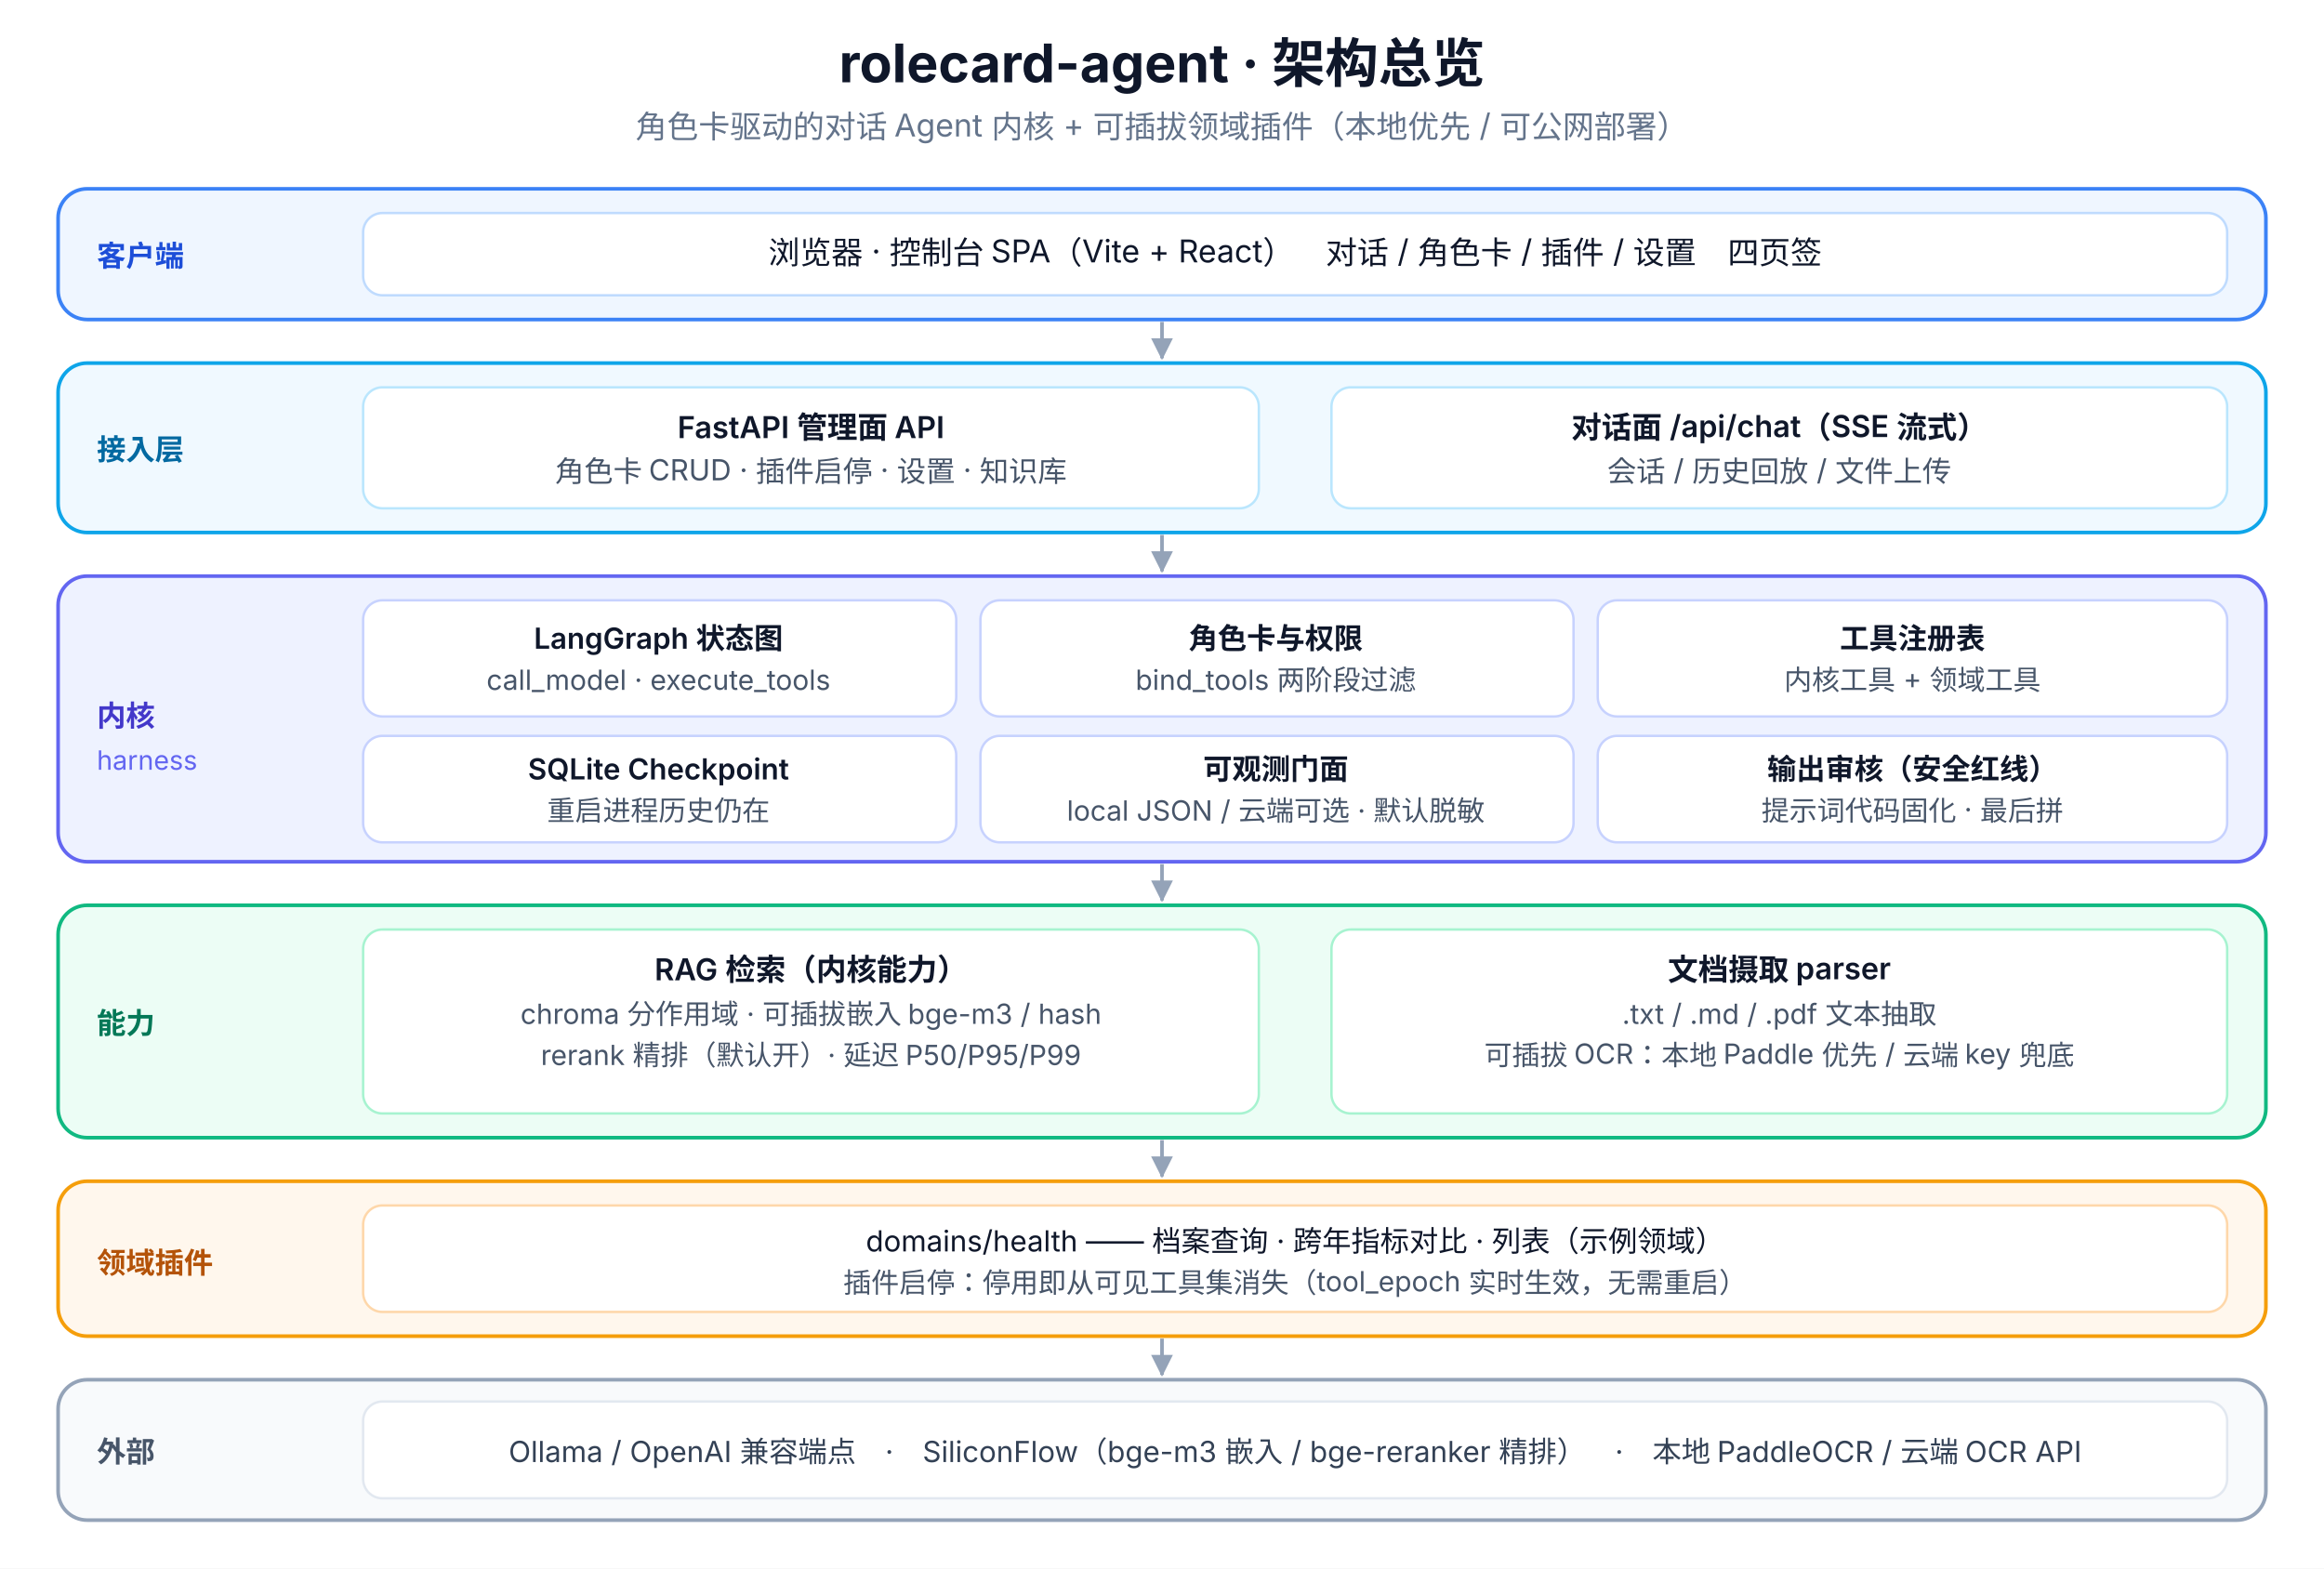
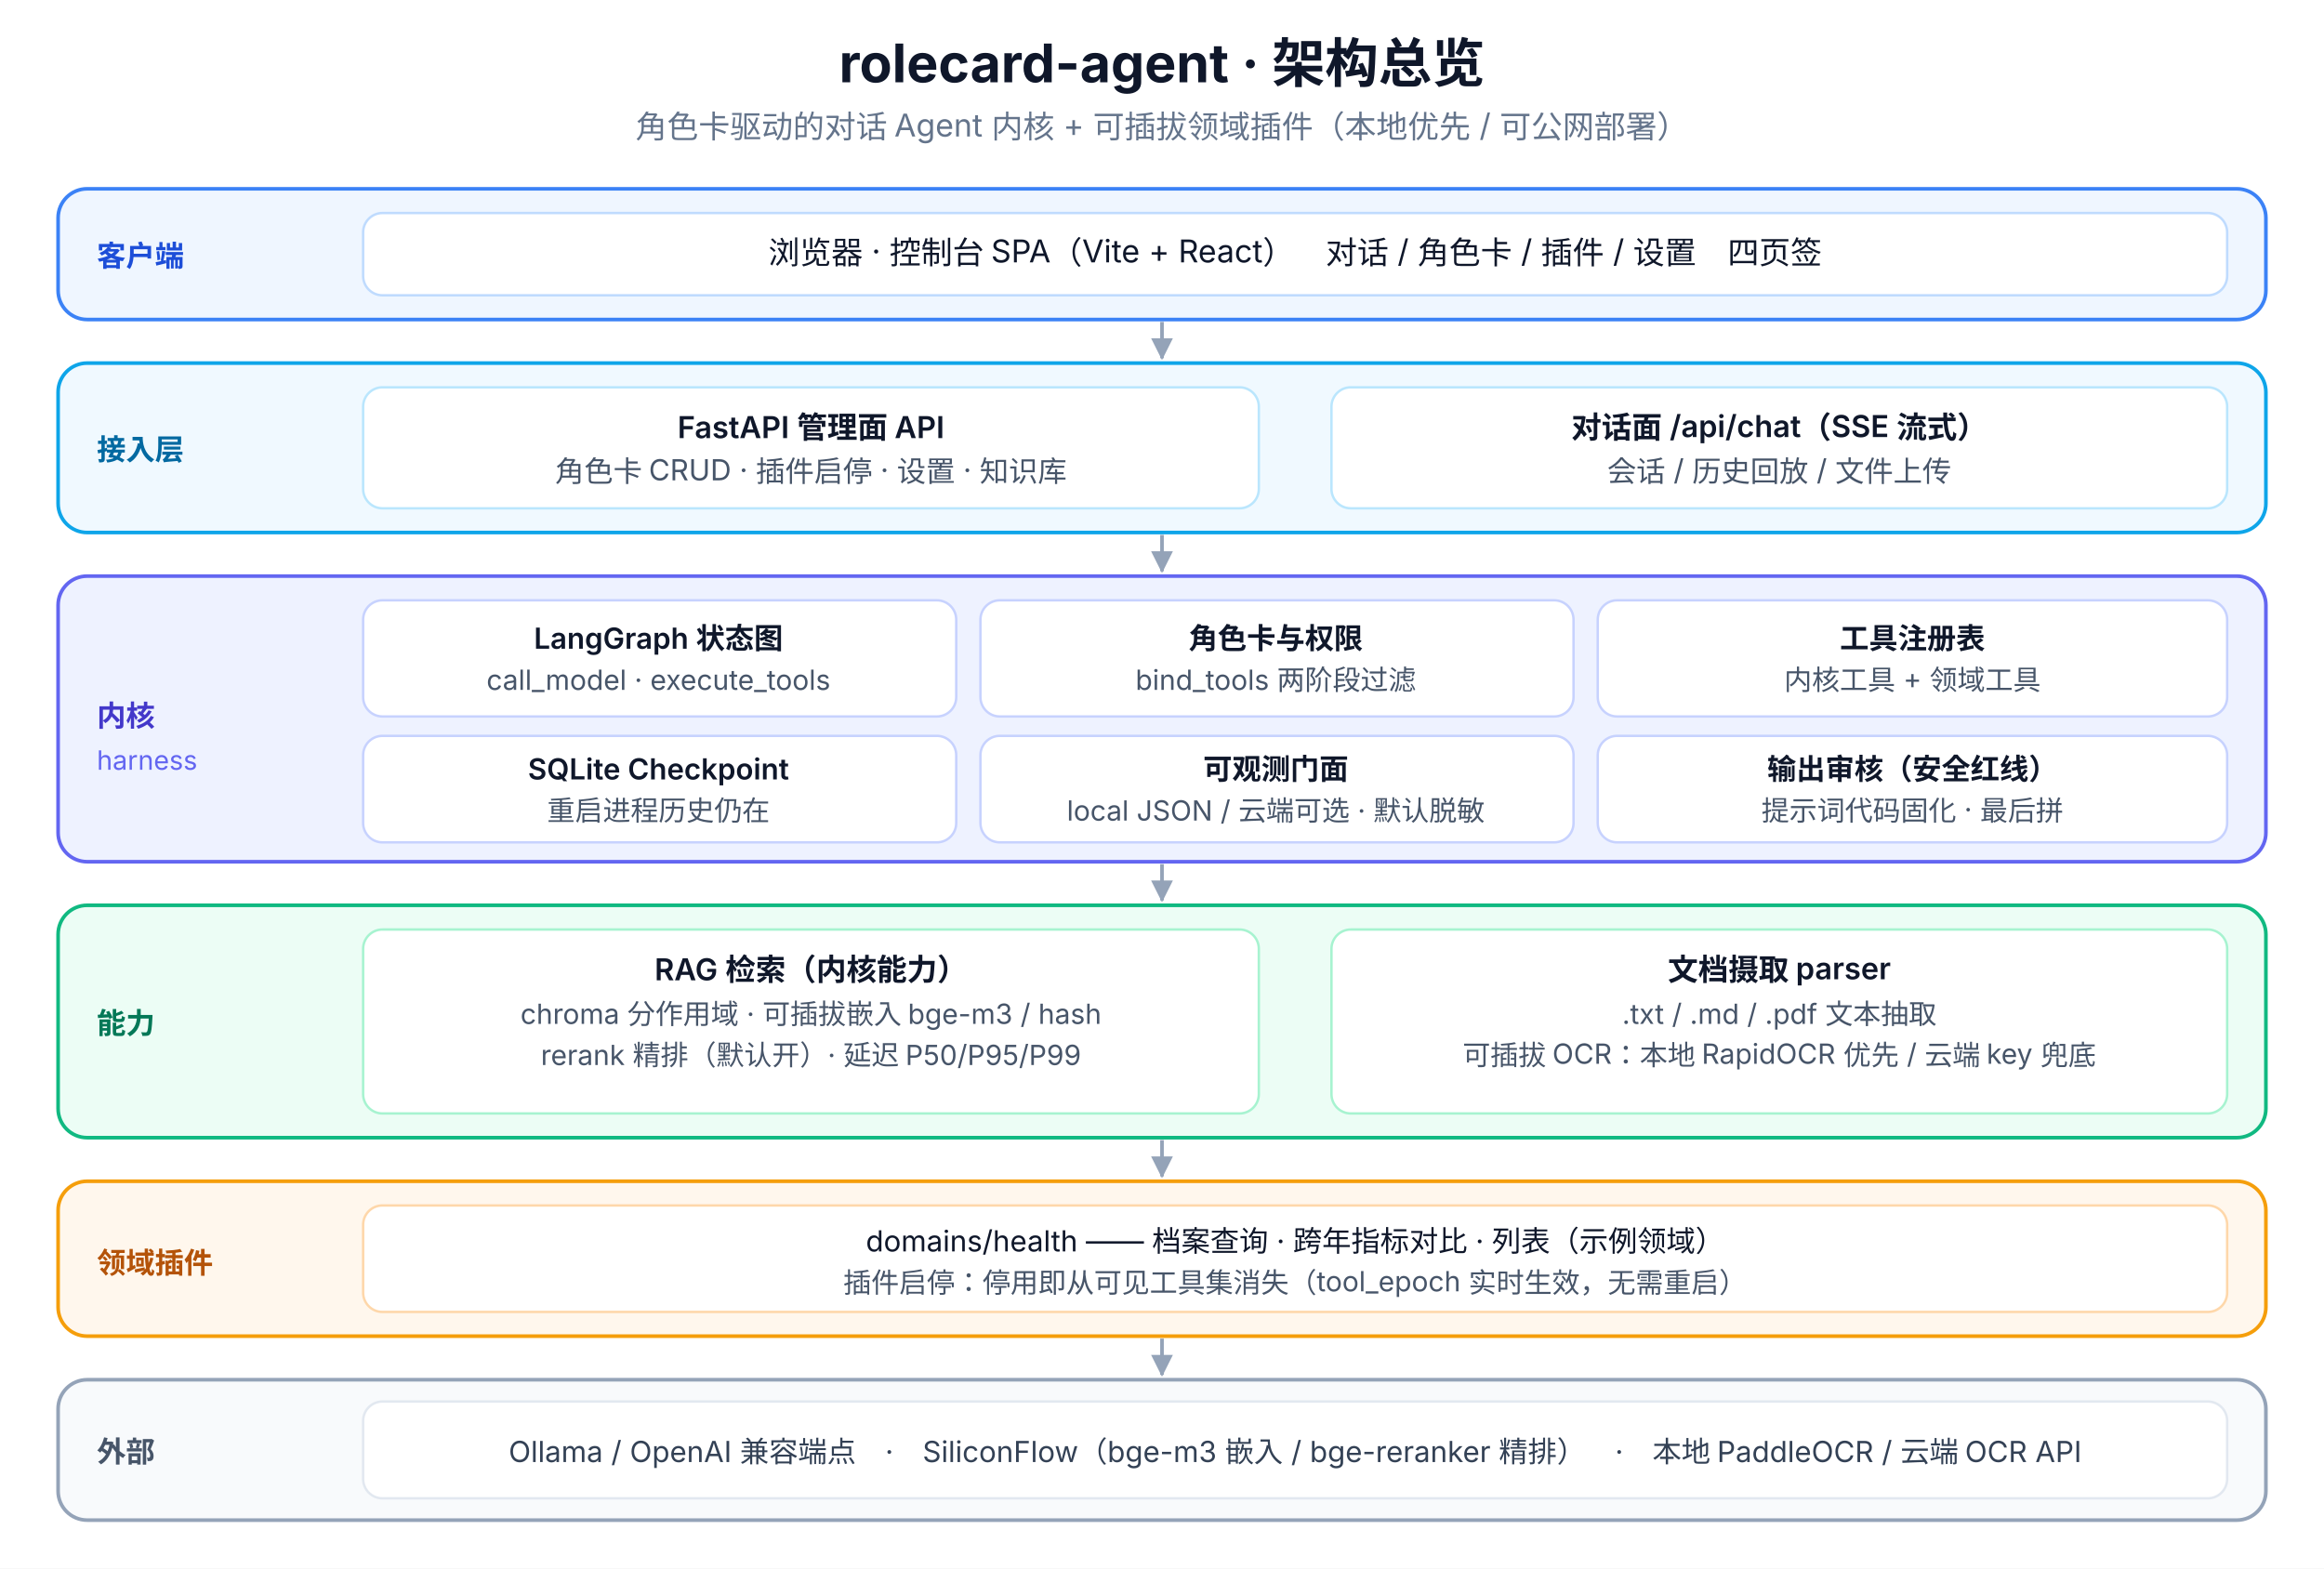
<svg xmlns="http://www.w3.org/2000/svg" viewBox="0 0 960 648" width="960" height="648" font-family="system-ui, -apple-system, 'Segoe UI', 'PingFang SC', 'Microsoft YaHei', sans-serif">
  <defs>
    <marker id="arw" markerWidth="8" markerHeight="8" refX="5.5" refY="3" orient="auto">
      <path d="M0,0 L6,3 L0,6 z" fill="#94a3b8" />
    </marker>
    <marker id="arw2" markerWidth="8" markerHeight="8" refX="5.5" refY="3" orient="auto">
      <path d="M0,0 L6,3 L0,6 z" fill="#cbd5e1" />
    </marker>
  </defs>
  <rect width="960" height="648" fill="#ffffff" />
  <text x="480" y="34" text-anchor="middle" font-size="22" font-weight="700" fill="#0f172a">rolecard-agent · 架构总览</text>
  <text x="480" y="57" text-anchor="middle" font-size="13" fill="#64748b">角色卡驱动的对话 Agent 内核 + 可插拔领域插件（本地优先 / 可公网部署）</text>
  <rect x="24" y="78" width="912" height="54" rx="12" fill="#eff6ff" stroke="#3b82f6" stroke-width="1.5" />
  <text x="40" y="110" font-size="12" font-weight="700" fill="#1d4ed8">客户端</text>
  <rect x="150" y="88" width="770" height="34" rx="8" fill="#ffffff" stroke="#bfdbfe" />
  <text x="535" y="109" text-anchor="middle" font-size="13" fill="#0f172a">浏览器 · 控制台 SPA（Vite + React）　对话 / 角色卡 / 插件 / 设置　四页签</text>
  <line x1="480" y1="133" x2="480" y2="148" stroke="#94a3b8" stroke-width="1.5" marker-end="url(#arw)" />
  <rect x="24" y="150" width="912" height="70" rx="12" fill="#f0f9ff" stroke="#0ea5e9" stroke-width="1.5" />
  <text x="40" y="190" font-size="12" font-weight="700" fill="#0369a1">接入层</text>
  <rect x="150" y="160" width="370" height="50" rx="8" fill="#ffffff" stroke="#bae6fd" />
  <text x="335" y="181" text-anchor="middle" font-size="12.5" font-weight="600" fill="#0f172a">FastAPI 管理面 API</text>
  <text x="335" y="199" text-anchor="middle" font-size="12" fill="#475569">角色卡 CRUD · 插件启停 · 设置 · 知识库</text>
  <rect x="550" y="160" width="370" height="50" rx="8" fill="#ffffff" stroke="#bae6fd" />
  <text x="735" y="181" text-anchor="middle" font-size="12.5" font-weight="600" fill="#0f172a">对话面 /api/chat（SSE 流式）</text>
  <text x="735" y="199" text-anchor="middle" font-size="12" fill="#475569">会话 / 历史回放 / 文件上传</text>
  <line x1="480" y1="221" x2="480" y2="236" stroke="#94a3b8" stroke-width="1.5" marker-end="url(#arw)" />
  <rect x="24" y="238" width="912" height="118" rx="12" fill="#eef2ff" stroke="#6366f1" stroke-width="1.5" />
  <text x="40" y="300" font-size="12" font-weight="700" fill="#4338ca">内核</text>
  <text x="40" y="318" font-size="11" fill="#6366f1">harness</text>
  <rect x="150" y="248" width="245" height="48" rx="8" fill="#ffffff" stroke="#c7d2fe" />
  <text x="272" y="268" text-anchor="middle" font-size="12" font-weight="600" fill="#0f172a">LangGraph 状态图</text>
  <text x="272" y="285" text-anchor="middle" font-size="11.5" fill="#475569">call_model · execute_tools</text>
  <rect x="405" y="248" width="245" height="48" rx="8" fill="#ffffff" stroke="#c7d2fe" />
  <text x="527" y="268" text-anchor="middle" font-size="12" font-weight="600" fill="#0f172a">角色卡与权限</text>
  <text x="527" y="285" text-anchor="middle" font-size="11.5" fill="#475569">bind_tools 两阶段过滤</text>
  <rect x="660" y="248" width="260" height="48" rx="8" fill="#ffffff" stroke="#c7d2fe" />
  <text x="790" y="268" text-anchor="middle" font-size="12" font-weight="600" fill="#0f172a">工具注册表</text>
  <text x="790" y="285" text-anchor="middle" font-size="11.5" fill="#475569">内核工具 + 领域工具</text>
  <rect x="150" y="304" width="245" height="44" rx="8" fill="#ffffff" stroke="#c7d2fe" />
  <text x="272" y="322" text-anchor="middle" font-size="12" font-weight="600" fill="#0f172a">SQLite Checkpoint</text>
  <text x="272" y="339" text-anchor="middle" font-size="11.5" fill="#475569">重启进程历史仍在</text>
  <rect x="405" y="304" width="245" height="44" rx="8" fill="#ffffff" stroke="#c7d2fe" />
  <text x="527" y="322" text-anchor="middle" font-size="12" font-weight="600" fill="#0f172a">可观测门面</text>
  <text x="527" y="339" text-anchor="middle" font-size="11.5" fill="#475569">local JSON / 云端可选 · 默认脱敏</text>
  <rect x="660" y="304" width="260" height="44" rx="8" fill="#ffffff" stroke="#c7d2fe" />
  <text x="790" y="322" text-anchor="middle" font-size="12" font-weight="600" fill="#0f172a">输出审核（安全红线）</text>
  <text x="790" y="339" text-anchor="middle" font-size="11.5" fill="#475569">提示词代码固化 · 最后拼</text>
  <line x1="480" y1="357" x2="480" y2="372" stroke="#94a3b8" stroke-width="1.5" marker-end="url(#arw)" />
  <rect x="24" y="374" width="912" height="96" rx="12" fill="#ecfdf5" stroke="#10b981" stroke-width="1.5" />
  <text x="40" y="427" font-size="12" font-weight="700" fill="#047857">能力</text>
  <rect x="150" y="384" width="370" height="76" rx="8" fill="#ffffff" stroke="#a7f3d0" />
  <text x="335" y="405" text-anchor="middle" font-size="12.5" font-weight="600" fill="#0f172a">RAG 检索（内核能力）</text>
  <text x="335" y="423" text-anchor="middle" font-size="11.5" fill="#475569">chroma 分作用域 · 可插拔嵌入 bge-m3 / hash</text>
  <text x="335" y="440" text-anchor="middle" font-size="11.5" fill="#475569">rerank 精排（默认开）· 延迟 P50/P95/P99</text>
  <rect x="550" y="384" width="370" height="76" rx="8" fill="#ffffff" stroke="#a7f3d0" />
  <text x="735" y="405" text-anchor="middle" font-size="12.5" font-weight="600" fill="#0f172a">文档摄取 parser</text>
  <text x="735" y="423" text-anchor="middle" font-size="11.5" fill="#475569">.txt / .md / .pdf 文本抽取</text>
-   <text x="735" y="440" text-anchor="middle" font-size="11.5" fill="#475569">可插拔 OCR：本地 Paddle 优先 / 云端 key 兜底</text>
+   <text x="735" y="440" text-anchor="middle" font-size="11.5" fill="#475569">可插拔 OCR：本地 RapidOCR 优先 / 云端 key 兜底</text>
  <line x1="480" y1="471" x2="480" y2="486" stroke="#94a3b8" stroke-width="1.5" marker-end="url(#arw)" />
  <rect x="24" y="488" width="912" height="64" rx="12" fill="#fff7ed" stroke="#f59e0b" stroke-width="1.5" />
  <text x="40" y="526" font-size="12" font-weight="700" fill="#b45309">领域插件</text>
  <rect x="150" y="498" width="770" height="44" rx="8" fill="#ffffff" stroke="#fed7aa" />
  <text x="535" y="517" text-anchor="middle" font-size="12" fill="#0f172a">domains/health —— 档案查询 · 跨年指标对比 · 列表（示例领域）</text>
  <text x="535" y="534" text-anchor="middle" font-size="11.5" fill="#475569">插件启停：停用即从可见工具集消失（tool_epoch 实时生效，无需重启）</text>
  <line x1="480" y1="553" x2="480" y2="568" stroke="#94a3b8" stroke-width="1.5" marker-end="url(#arw)" />
  <rect x="24" y="570" width="912" height="58" rx="12" fill="#f8fafc" stroke="#94a3b8" stroke-width="1.5" />
  <text x="40" y="604" font-size="12" font-weight="700" fill="#475569">外部</text>
  <rect x="150" y="579" width="770" height="40" rx="8" fill="#ffffff" stroke="#e2e8f0" />
  <text x="535" y="604" text-anchor="middle" font-size="12" fill="#334155">Ollama / OpenAI 兼容端点　·　SiliconFlow（bge-m3 嵌入 / bge-reranker 精排）　·　本地 PaddleOCR / 云端 OCR API</text>
</svg>
